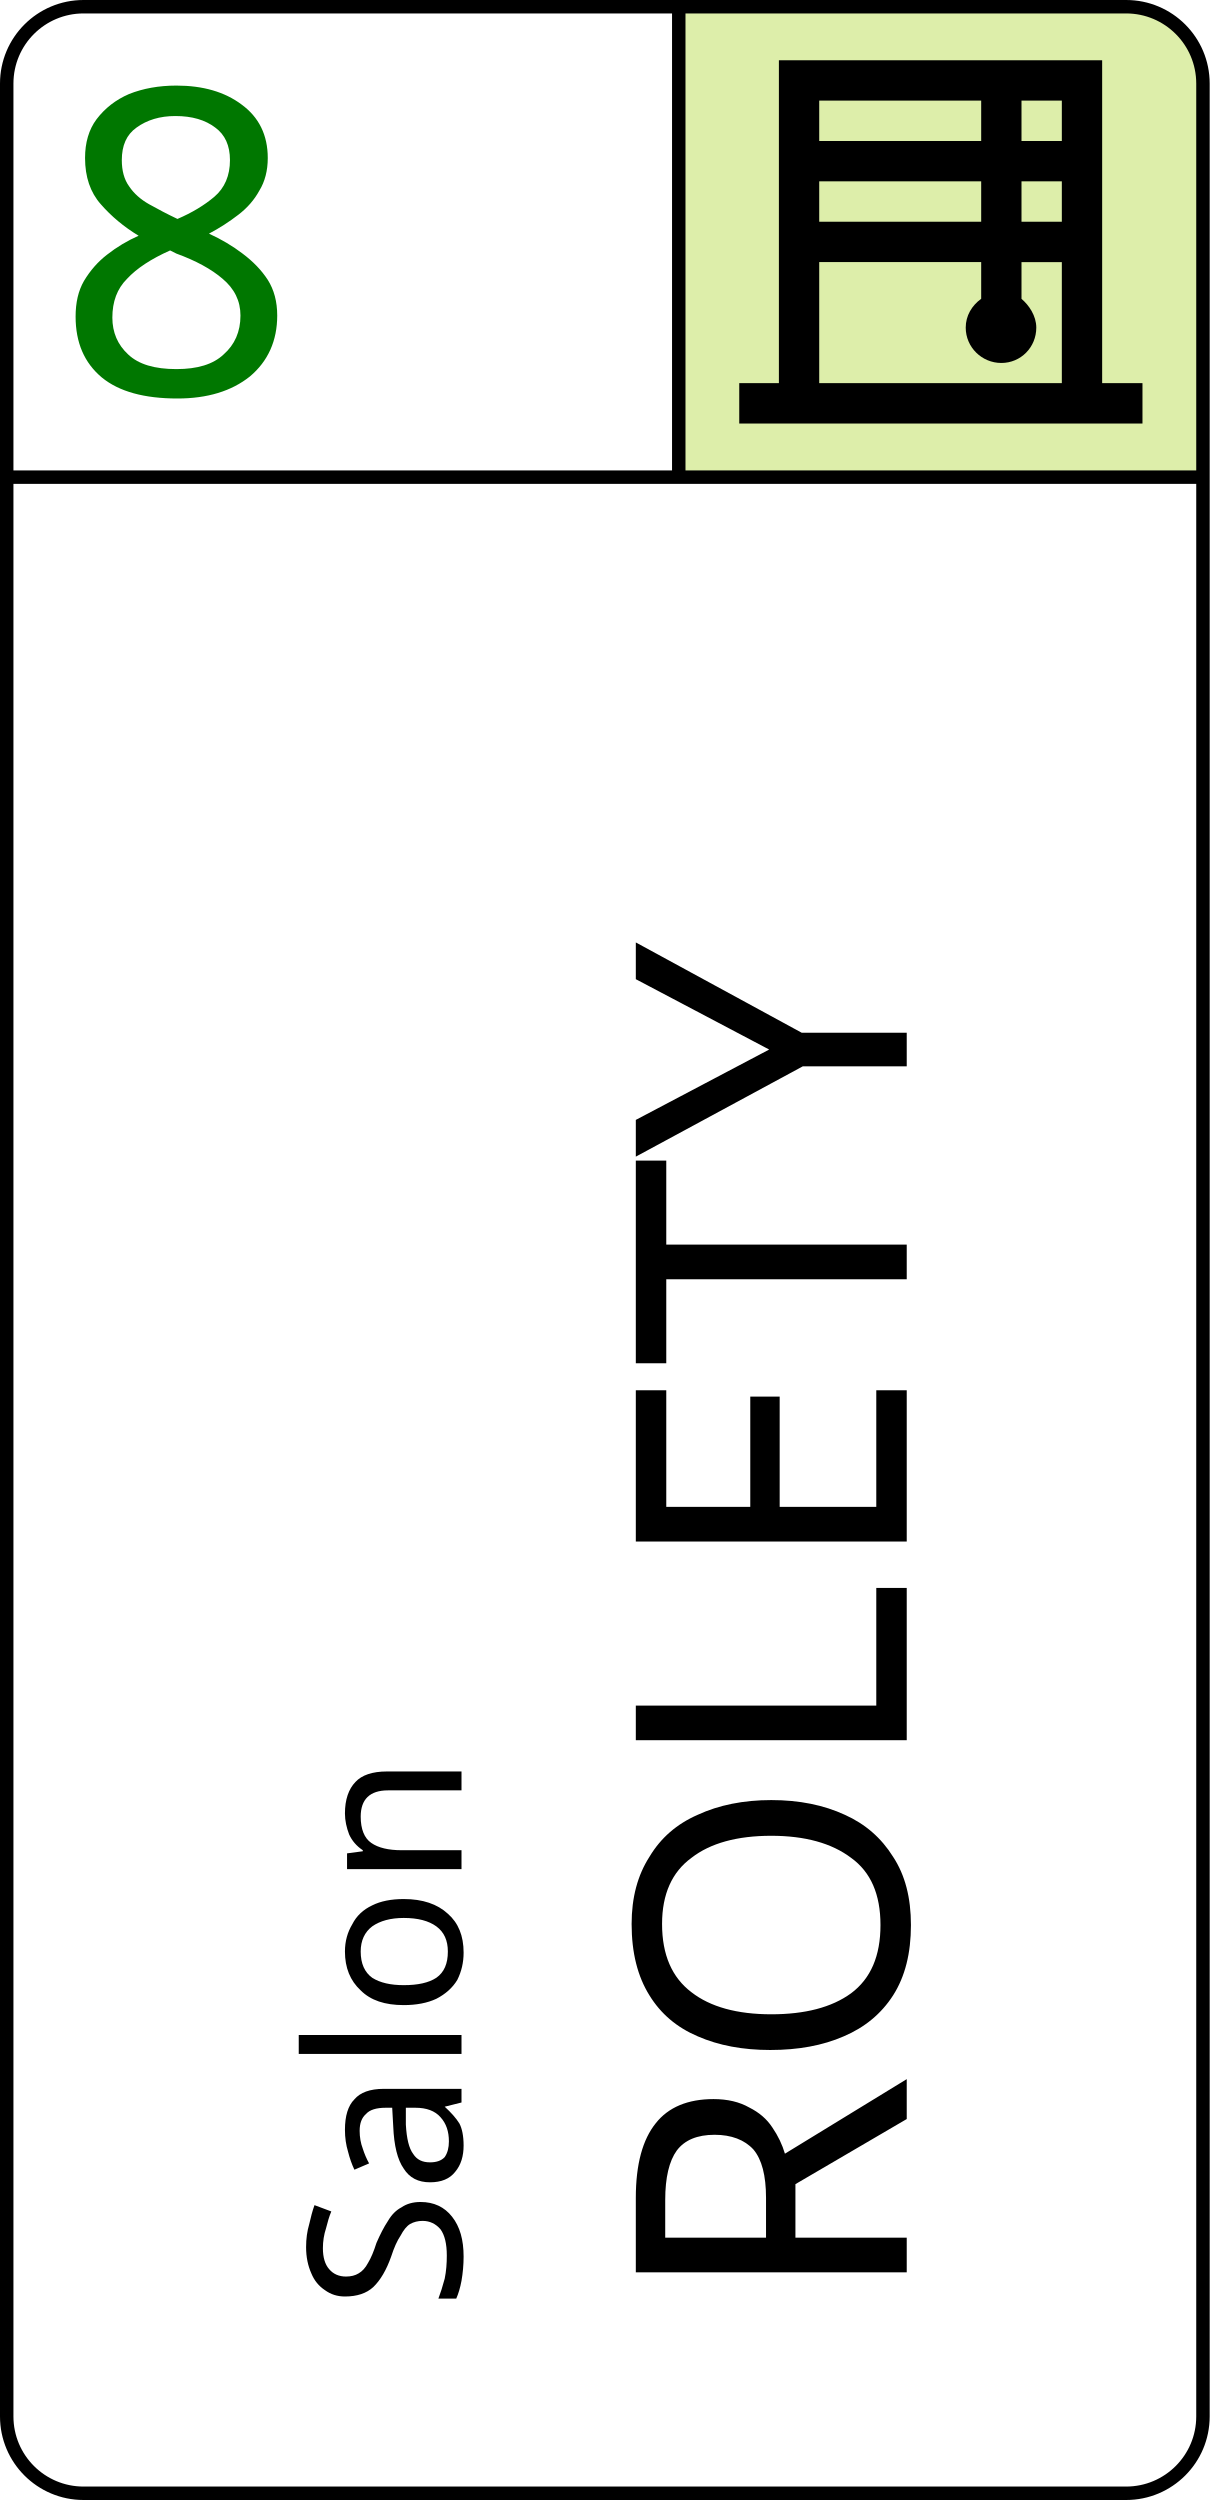
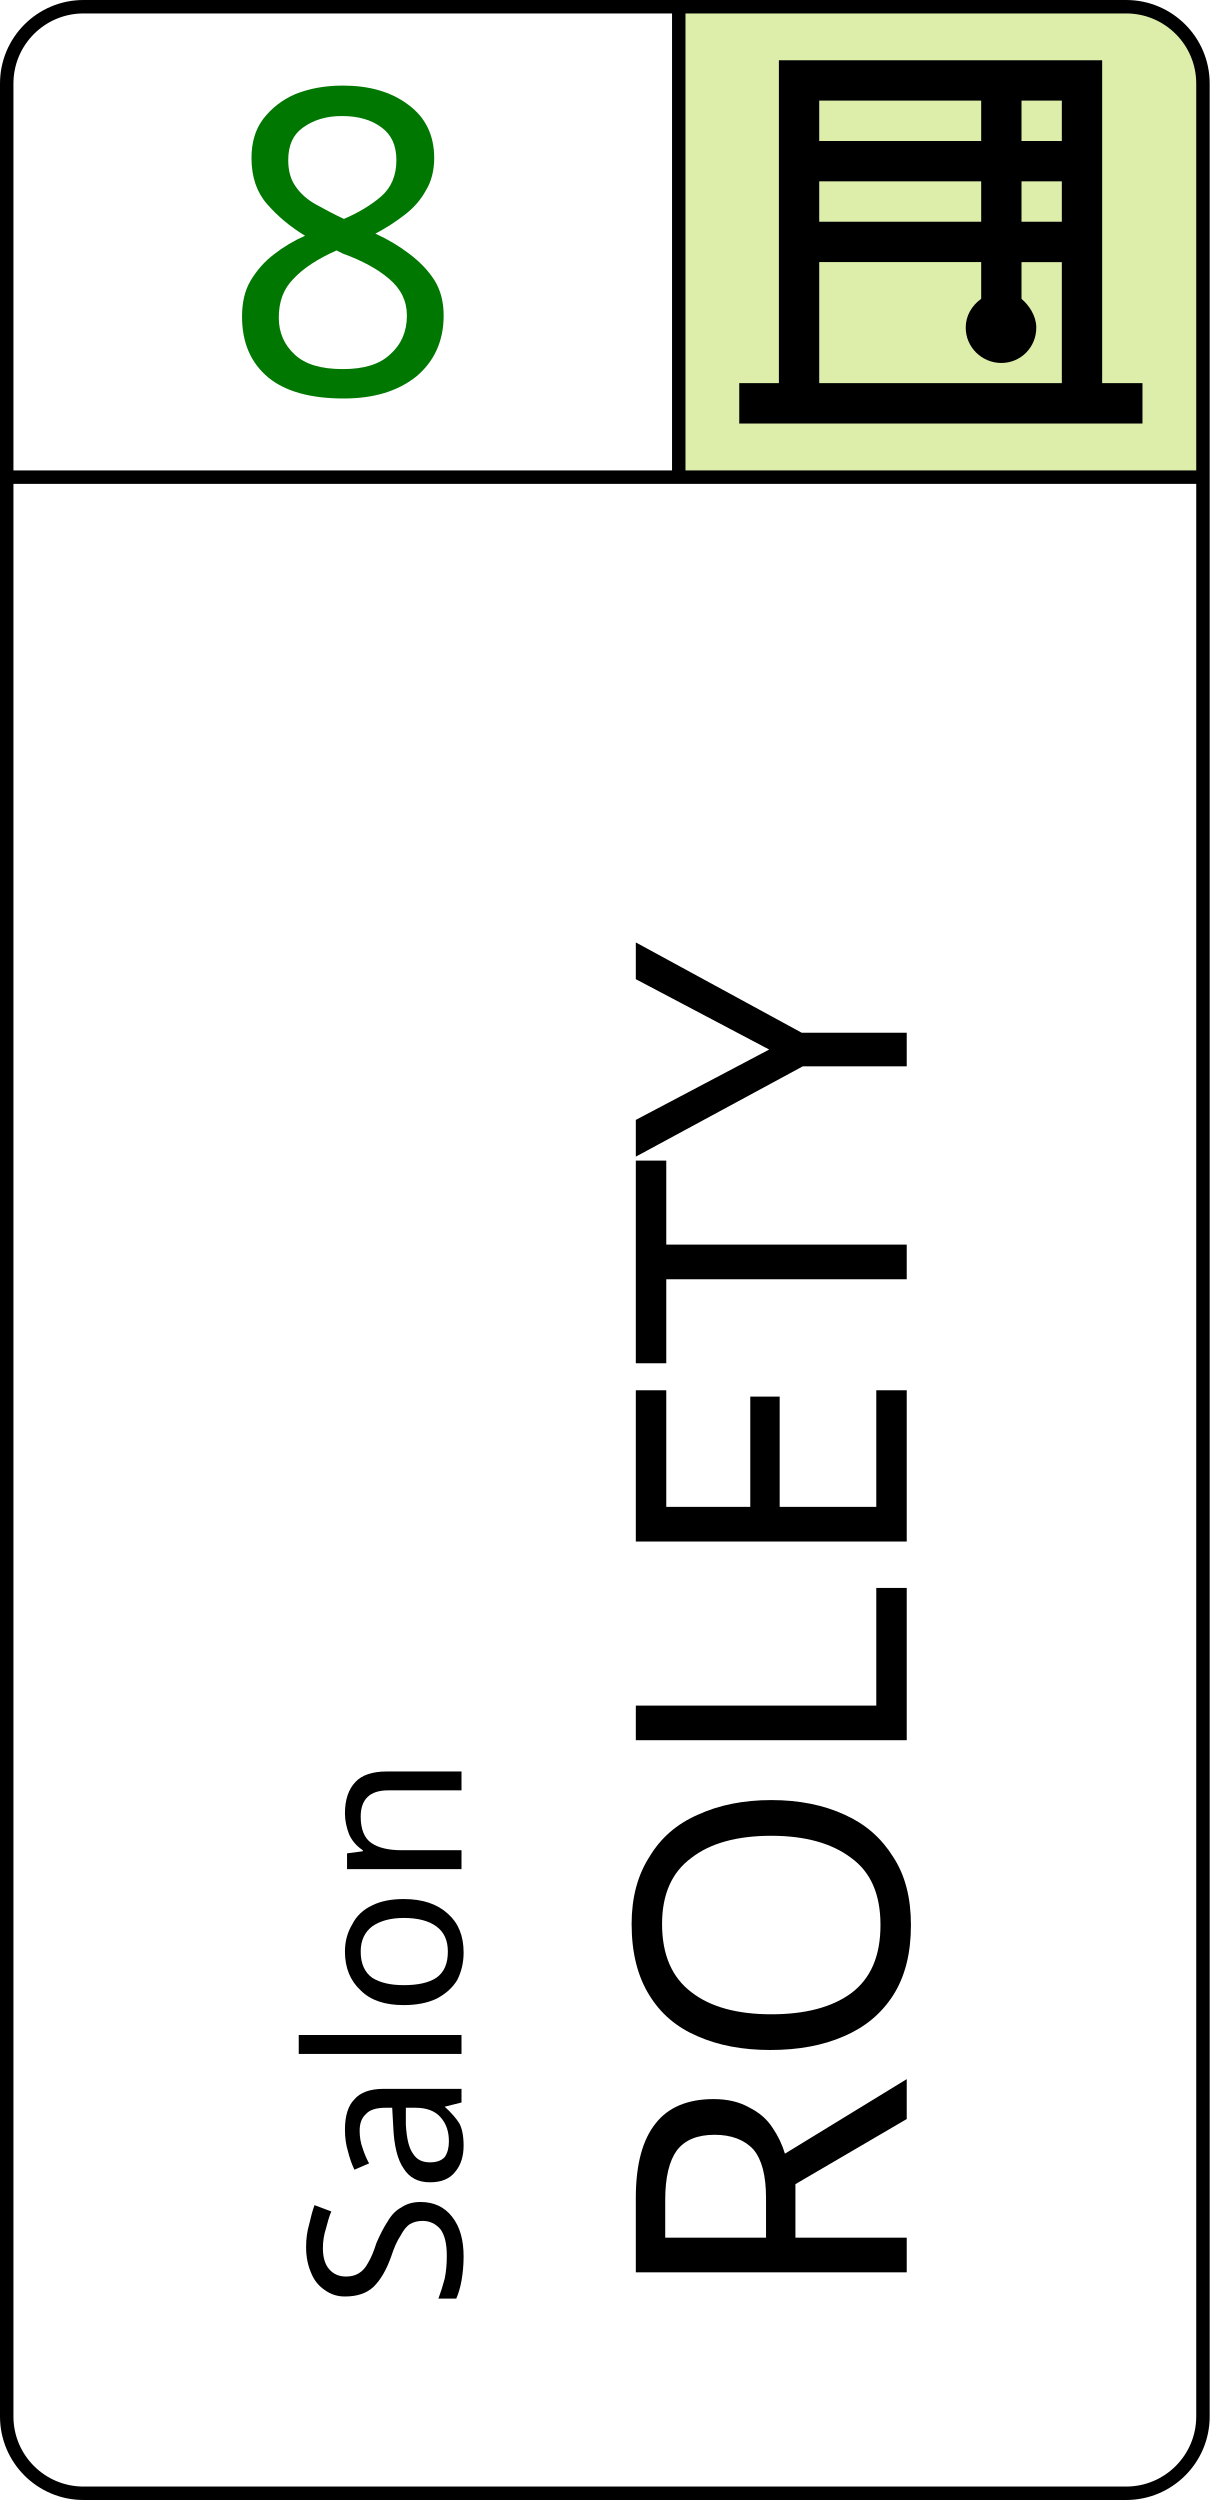
- <svg xmlns="http://www.w3.org/2000/svg" width="18mm" height="37.2mm" viewBox="0 0 18 37.2" version="1.1" id="svg9351" xml:space="preserve">
-   <defs id="defs9355" />
-   <path style="fill:#dea;stroke-width:0.3;" d="m 10.1,0.1 6.56,0 c 0.86,0 1.23,0.51 1.24,1.37 V 7.1 h -7.8 z" id="path9331" />
-   <rect width="17.8" height="37" x="0.1" y="0.1" style="fill:none;stroke:#000;stroke-width:0.2;stroke-miterlimit:4;" ry="1.143" rx="1.143" id="rect9333" />
-   <text style="font-size:6.35px;font-family:sans-serif;text-align:center;text-anchor:middle;fill:#007700;stroke:none" x="3.603" y="5.867" id="text9337">
-     <tspan style="font-size:6.35px;text-align:center;text-anchor:middle;fill:#007700;stroke-width:0.265" x="5.105" y="5.867" id="tspan9335">8</tspan>
+ <svg xmlns="http://www.w3.org/2000/svg" width="18mm" height="37.2mm" viewBox="0 0 18 37.2">
+   <path style="fill:#dea;stroke-width:0.3;" d="m 10.1,0.1 6.56,0 c 0.86,0 1.23,0.51 1.24,1.37 V 7.1 h -7.8 z" />
+   <rect width="17.8" height="37" x="0.1" y="0.1" style="fill:none;stroke:#000;stroke-width:0.2;stroke-miterlimit:4;" ry="1.143" rx="1.143" />
+   <text style="font-size:6.35px;font-family:sans-serif;text-align:center;text-anchor:middle;fill:#070;stroke:none" x="3.603" y="5.867">
+     <tspan style="font-size:6.35px;text-align:center;text-anchor:middle;fill:#070;stroke-width:0.265" x="5.105" y="5.867">8</tspan>
  </text>
-   <text style="font-size:5.306px;font-family:sans-serif;stroke:none" x="-34.36" y="6.869" transform="rotate(-90)" id="text9343">
-     <tspan style="font-size:3.183px;stroke-width:0.133" x="-34.36" y="6.869" id="tspan9339">Salon</tspan>
-     <tspan style="font-style:normal;font-variant:normal;font-weight:normal;font-stretch:normal;font-size:5.644px;font-family:sans-serif;-inkscape-font-specification:'sans-serif, Normal';font-variant-ligatures:normal;font-variant-caps:normal;font-variant-numeric:normal;font-variant-east-asian:normal;stroke-width:0.133" x="-34.36" y="13.49" id="tspan9341">ROLETY</tspan>
+   <text style="font-size:5.306px;font-family:sans-serif;stroke:none" x="-34.36" y="6.869" transform="rotate(-90)">
+     <tspan style="font-size:3.183px;stroke-width:0.133" x="-34.36" y="6.869">Salon</tspan>
+     <tspan style="font-size:5.644px;font-family:sans-serif;-inkscape-font-specification:'sans-serif, Normal';stroke-width:0.133" x="-34.36" y="13.49">ROLETY</tspan>
  </text>
-   <rect width="17.8" height=".2" x="0.1" y="7" id="rect9345" />
-   <rect width="0.2" height="7" x="10" y=".1" id="rect9347" />
-   <path d="M 16.4,5.701 V 0.897 H 11.59 V 5.701 H 11 v 0.601 h 6 V 5.701 H 16.4 M 15.2,2.698 h 0.6 V 3.299 H 15.2 V 2.698 M 14.6,3.299 H 12.19 V 2.698 H 14.6 V 3.299 M 15.8,2.098 H 15.2 V 1.497 h 0.6 V 2.098 M 14.6,1.497 V 2.098 H 12.19 V 1.497 H 14.6 M 12.19,5.701 V 3.9 h 2.41 v 0.546 c -0.14,0.102 -0.23,0.252 -0.23,0.429 0,0.292 0.24,0.526 0.53,0.526 0.29,0 0.52,-0.234 0.52,-0.526 0,-0.177 -0.11,-0.335 -0.22,-0.428 V 3.901 h 0.6 v 1.8 z" id="path9715" style="stroke-width:0.265" />
+   <rect width="17.8" height=".2" x="0.1" y="7" />
+   <rect width="0.2" height="7" x="10" y=".1" />
+   <path d="M 16.4,5.701 V 0.897 H 11.59 V 5.701 H 11 v 0.601 h 6 V 5.701 H 16.4 M 15.2,2.698 h 0.6 V 3.299 H 15.2 V 2.698 M 14.6,3.299 H 12.19 V 2.698 H 14.6 V 3.299 M 15.8,2.098 H 15.2 V 1.497 h 0.6 V 2.098 M 14.6,1.497 V 2.098 H 12.19 V 1.497 H 14.6 M 12.19,5.701 V 3.9 h 2.41 v 0.546 c -0.14,0.102 -0.23,0.252 -0.23,0.429 0,0.292 0.24,0.526 0.53,0.526 0.29,0 0.52,-0.234 0.52,-0.526 0,-0.177 -0.11,-0.335 -0.22,-0.428 V 3.901 h 0.6 v 1.8 z" style="stroke-width:0.265" />
</svg>
